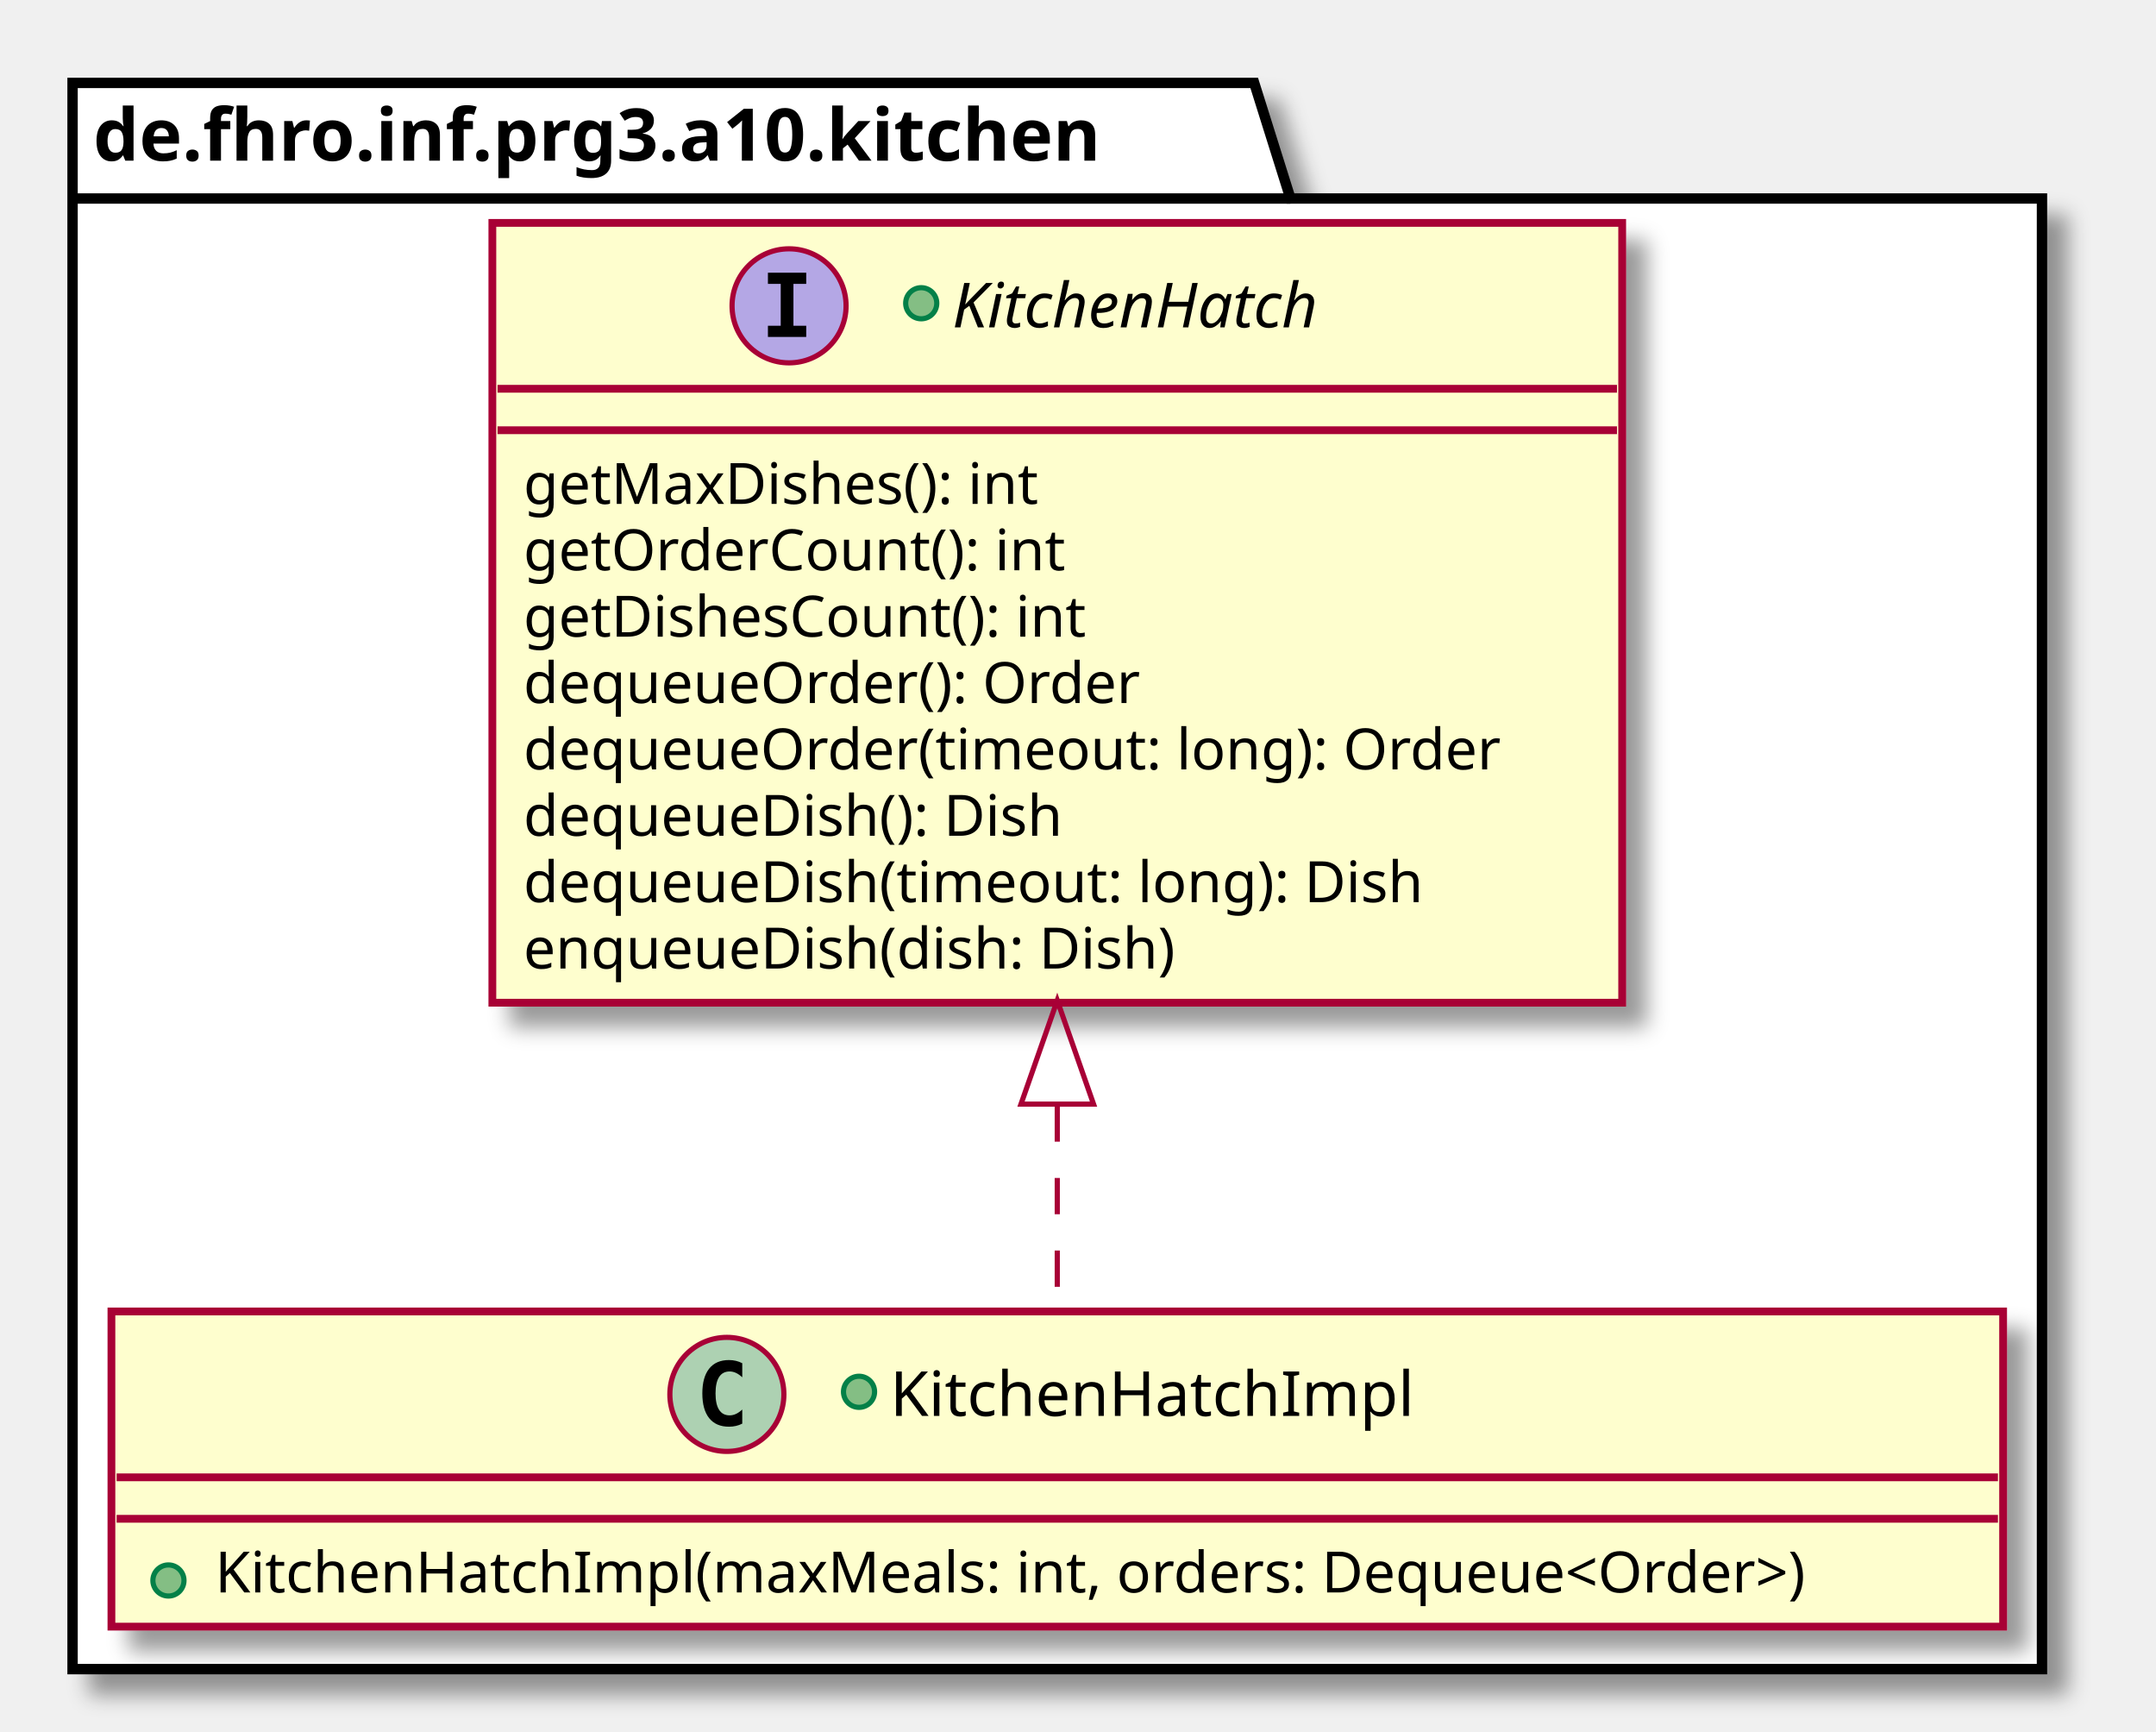
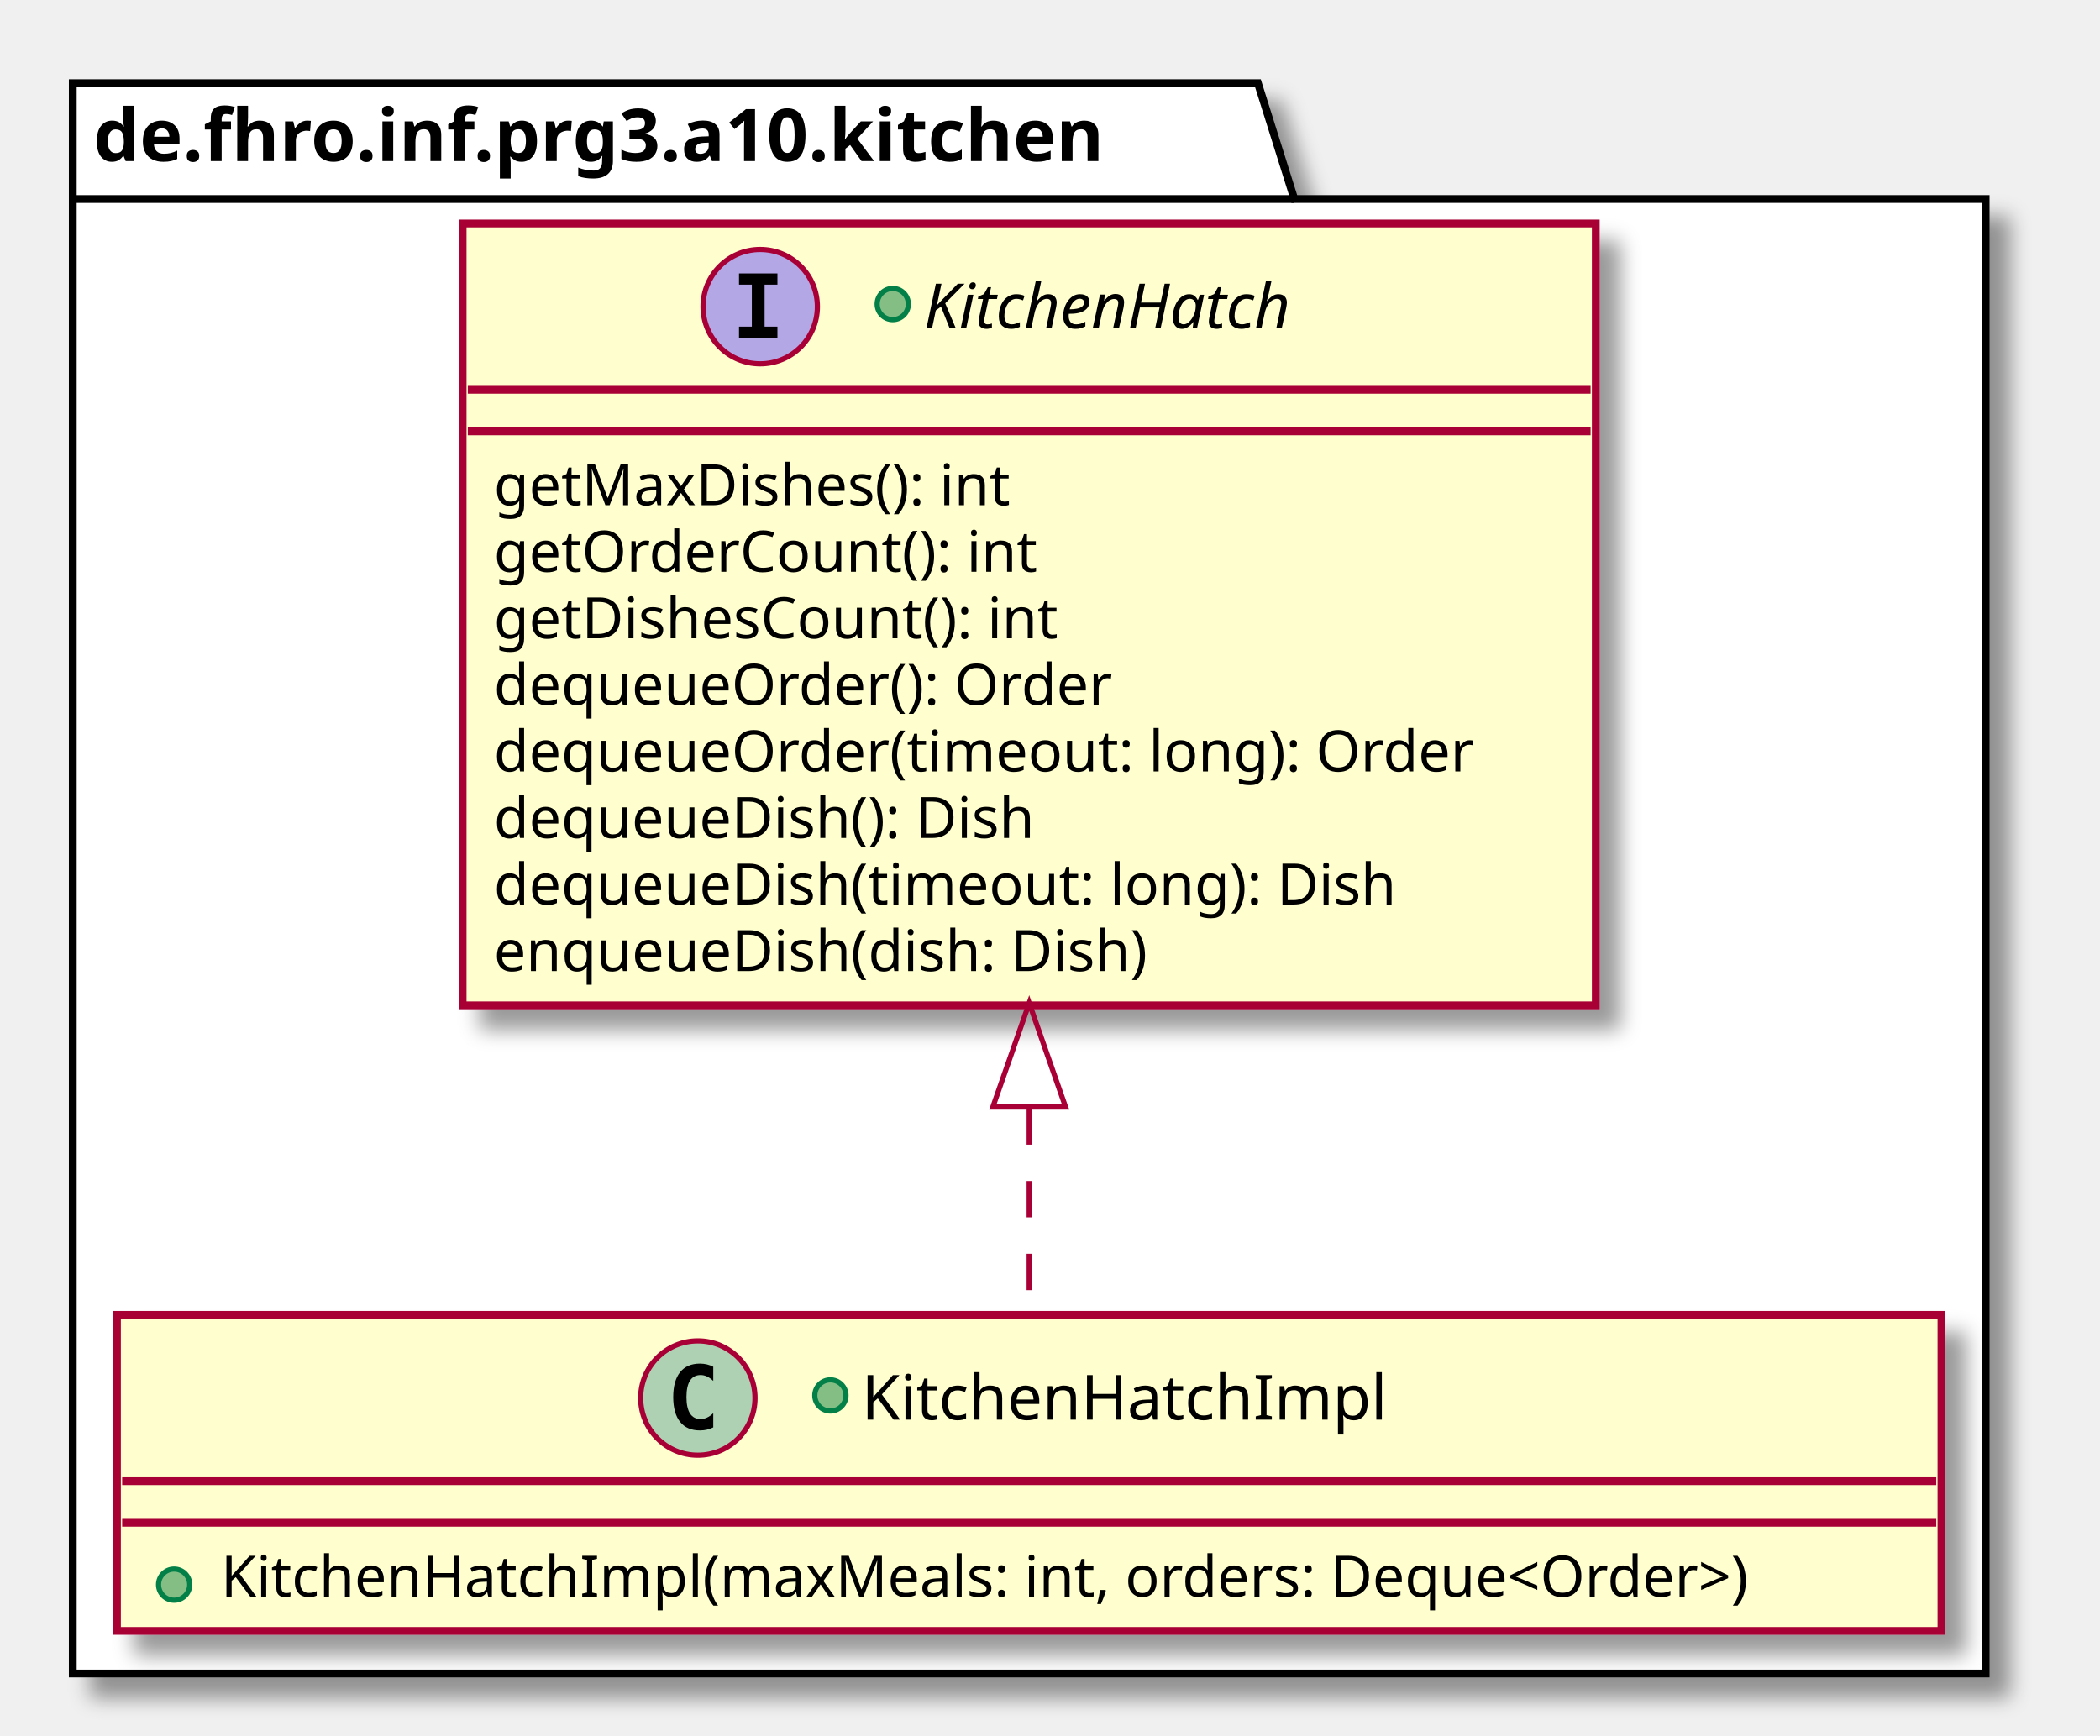
- <svg xmlns="http://www.w3.org/2000/svg" contentScriptType="application/ecmascript" contentStyleType="text/css" height="334px" preserveAspectRatio="none" style="width:416px;height:334px;" version="1.1" viewBox="0 0 416 334" width="416px" zoomAndPan="magnify">
+ <svg xmlns="http://www.w3.org/2000/svg" contentScriptType="application/ecmascript" contentStyleType="text/css" height="334px" preserveAspectRatio="none" style="width:404px;height:334px;" version="1.1" viewBox="0 0 404 334" width="404px" zoomAndPan="magnify">
  <defs>
-     <filter height="300%" id="f1ef3m4t1mu8rx" width="300%" x="-1" y="-1">
+     <filter height="300%" id="fdt548iussaeb" width="300%" x="-1" y="-1">
      <feGaussianBlur result="blurOut" stdDeviation="2.0" />
      <feColorMatrix in="blurOut" result="blurOut2" type="matrix" values="0 0 0 0 0 0 0 0 0 0 0 0 0 0 0 0 0 0 .4 0" />
      <feOffset dx="4.0" dy="4.0" in="blurOut2" result="blurOut3" />
      <feBlend in="SourceGraphic" in2="blurOut3" mode="normal" />
    </filter>
  </defs>
  <g>
-     <polygon fill="#FFFFFF" filter="url(#f1ef3m4t1mu8rx)" points="14,16,242,16,249,38.297,394,38.297,394,322,14,322,14,16" style="stroke: #000000; stroke-width: 2.0;" />
-     <line style="stroke: #000000; stroke-width: 2.0;" x1="14" x2="249" y1="38.297" y2="38.297" />
+     <polygon fill="#FFFFFF" filter="url(#fdt548iussaeb)" points="14,16,242,16,249,38.297,382,38.297,382,322,14,322,14,16" style="stroke: #000000; stroke-width: 1.5;" />
+     <line style="stroke: #000000; stroke-width: 1.5;" x1="14" x2="249" y1="38.297" y2="38.297" />
    <text fill="#000000" font-family="sans-serif" font-size="14" font-weight="bold" lengthAdjust="spacingAndGlyphs" textLength="222" x="18" y="30.995">de.fhro.inf.prg3.a10.kitchen</text>
-     <rect fill="#FEFECE" filter="url(#f1ef3m4t1mu8rx)" height="150.438" id="KitchenHatch" style="stroke: #A80036; stroke-width: 1.5;" width="218" x="95" y="43" />
-     <ellipse cx="152.25" cy="59" fill="#B4A7E5" rx="11" ry="11" style="stroke: #A80036; stroke-width: 1.0;" />
-     <path d="M148.172,54.766 L148.172,52.609 L155.562,52.609 L155.562,54.766 L153.094,54.766 L153.094,62.844 L155.562,62.844 L155.562,65 L148.172,65 L148.172,62.844 L150.641,62.844 L150.641,54.766 L148.172,54.766 Z " />
-     <ellipse cx="177.75" cy="58.5" fill="#84BE84" rx="3" ry="3" style="stroke: #038048; stroke-width: 1.0;" />
-     <text fill="#000000" font-family="sans-serif" font-size="12" font-style="italic" lengthAdjust="spacingAndGlyphs" textLength="84" x="183.75" y="63.154">KitchenHatch</text>
-     <line style="stroke: #A80036; stroke-width: 1.5;" x1="96" x2="312" y1="75" y2="75" />
-     <line style="stroke: #A80036; stroke-width: 1.5;" x1="96" x2="312" y1="83" y2="83" />
-     <text fill="#000000" font-family="sans-serif" font-size="11" lengthAdjust="spacingAndGlyphs" textLength="109" x="101" y="97.21">getMaxDishes(): int</text>
-     <text fill="#000000" font-family="sans-serif" font-size="11" lengthAdjust="spacingAndGlyphs" textLength="114" x="101" y="110.015">getOrderCount(): int</text>
-     <text fill="#000000" font-family="sans-serif" font-size="11" lengthAdjust="spacingAndGlyphs" textLength="120" x="101" y="122.82">getDishesCount(): int</text>
-     <text fill="#000000" font-family="sans-serif" font-size="11" lengthAdjust="spacingAndGlyphs" textLength="131" x="101" y="135.625">dequeueOrder(): Order</text>
-     <text fill="#000000" font-family="sans-serif" font-size="11" lengthAdjust="spacingAndGlyphs" textLength="206" x="101" y="148.429">dequeueOrder(timeout: long): Order</text>
-     <text fill="#000000" font-family="sans-serif" font-size="11" lengthAdjust="spacingAndGlyphs" textLength="115" x="101" y="161.234">dequeueDish(): Dish</text>
-     <text fill="#000000" font-family="sans-serif" font-size="11" lengthAdjust="spacingAndGlyphs" textLength="190" x="101" y="174.039">dequeueDish(timeout: long): Dish</text>
-     <text fill="#000000" font-family="sans-serif" font-size="11" lengthAdjust="spacingAndGlyphs" textLength="139" x="101" y="186.843">enqueueDish(dish: Dish)</text>
-     <rect fill="#FEFECE" filter="url(#f1ef3m4t1mu8rx)" height="60.805" id="KitchenHatchImpl" style="stroke: #A80036; stroke-width: 1.5;" width="365" x="21.5" y="253" />
-     <ellipse cx="140.25" cy="269" fill="#ADD1B2" rx="11" ry="11" style="stroke: #A80036; stroke-width: 1.0;" />
-     <path d="M143.219,274.641 Q142.641,274.938 142,275.086 Q141.359,275.234 140.656,275.234 Q138.156,275.234 136.836,273.586 Q135.516,271.938 135.516,268.812 Q135.516,265.688 136.836,264.031 Q138.156,262.375 140.656,262.375 Q141.359,262.375 142.008,262.531 Q142.656,262.688 143.219,262.984 L143.219,265.703 Q142.594,265.125 142,264.852 Q141.406,264.578 140.781,264.578 Q139.438,264.578 138.75,265.648 Q138.062,266.719 138.062,268.812 Q138.062,270.906 138.75,271.977 Q139.438,273.047 140.781,273.047 Q141.406,273.047 142,272.773 Q142.594,272.5 143.219,271.922 L143.219,274.641 Z " />
-     <ellipse cx="165.75" cy="268.5" fill="#84BE84" rx="3" ry="3" style="stroke: #038048; stroke-width: 1.0;" />
-     <text fill="#000000" font-family="sans-serif" font-size="12" lengthAdjust="spacingAndGlyphs" textLength="108" x="171.75" y="273.154">KitchenHatchImpl</text>
-     <line style="stroke: #A80036; stroke-width: 1.5;" x1="22.5" x2="385.5" y1="285" y2="285" />
-     <line style="stroke: #A80036; stroke-width: 1.5;" x1="22.5" x2="385.5" y1="293" y2="293" />
-     <ellipse cx="32.5" cy="304.902" fill="#84BE84" rx="3" ry="3" style="stroke: #038048; stroke-width: 1.0;" />
-     <text fill="#000000" font-family="sans-serif" font-size="11" lengthAdjust="spacingAndGlyphs" textLength="339" x="41.5" y="307.21">KitchenHatchImpl(maxMeals: int, orders: Dequeue&lt;Order&gt;)</text>
-     <path d="M204,213.246 C204,227.456 204,241.163 204,252.638 " fill="none" id="KitchenHatch-KitchenHatchImpl" style="stroke: #A80036; stroke-width: 1.0; stroke-dasharray: 7.0,7.0;" />
-     <polygon fill="none" points="197,213.002,204,193.002,211,213.002,197,213.002" style="stroke: #A80036; stroke-width: 1.0;" />
+     <rect fill="#FEFECE" filter="url(#fdt548iussaeb)" height="150.438" id="KitchenHatch" style="stroke: #A80036; stroke-width: 1.5;" width="218" x="89" y="43" />
+     <ellipse cx="146.25" cy="59" fill="#B4A7E5" rx="11" ry="11" style="stroke: #A80036; stroke-width: 1.0;" />
+     <path d="M142.172,54.766 L142.172,52.609 L149.562,52.609 L149.562,54.766 L147.094,54.766 L147.094,62.844 L149.562,62.844 L149.562,65 L142.172,65 L142.172,62.844 L144.641,62.844 L144.641,54.766 L142.172,54.766 Z " />
+     <ellipse cx="171.75" cy="58.5" fill="#84BE84" rx="3" ry="3" style="stroke: #038048; stroke-width: 1.0;" />
+     <text fill="#000000" font-family="sans-serif" font-size="12" font-style="italic" lengthAdjust="spacingAndGlyphs" textLength="84" x="177.75" y="63.154">KitchenHatch</text>
+     <line style="stroke: #A80036; stroke-width: 1.5;" x1="90" x2="306" y1="75" y2="75" />
+     <line style="stroke: #A80036; stroke-width: 1.5;" x1="90" x2="306" y1="83" y2="83" />
+     <text fill="#000000" font-family="sans-serif" font-size="11" lengthAdjust="spacingAndGlyphs" textLength="109" x="95" y="97.21">getMaxDishes(): int</text>
+     <text fill="#000000" font-family="sans-serif" font-size="11" lengthAdjust="spacingAndGlyphs" textLength="114" x="95" y="110.015">getOrderCount(): int</text>
+     <text fill="#000000" font-family="sans-serif" font-size="11" lengthAdjust="spacingAndGlyphs" textLength="120" x="95" y="122.82">getDishesCount(): int</text>
+     <text fill="#000000" font-family="sans-serif" font-size="11" lengthAdjust="spacingAndGlyphs" textLength="131" x="95" y="135.625">dequeueOrder(): Order</text>
+     <text fill="#000000" font-family="sans-serif" font-size="11" lengthAdjust="spacingAndGlyphs" textLength="206" x="95" y="148.429">dequeueOrder(timeout: long): Order</text>
+     <text fill="#000000" font-family="sans-serif" font-size="11" lengthAdjust="spacingAndGlyphs" textLength="115" x="95" y="161.234">dequeueDish(): Dish</text>
+     <text fill="#000000" font-family="sans-serif" font-size="11" lengthAdjust="spacingAndGlyphs" textLength="190" x="95" y="174.039">dequeueDish(timeout: long): Dish</text>
+     <text fill="#000000" font-family="sans-serif" font-size="11" lengthAdjust="spacingAndGlyphs" textLength="139" x="95" y="186.843">enqueueDish(dish: Dish)</text>
+     <rect fill="#FEFECE" filter="url(#fdt548iussaeb)" height="60.805" id="KitchenHatchImpl" style="stroke: #A80036; stroke-width: 1.5;" width="351" x="22.5" y="253" />
+     <ellipse cx="134.25" cy="269" fill="#ADD1B2" rx="11" ry="11" style="stroke: #A80036; stroke-width: 1.0;" />
+     <path d="M137.219,274.641 Q136.641,274.938 136,275.086 Q135.359,275.234 134.656,275.234 Q132.156,275.234 130.836,273.586 Q129.516,271.938 129.516,268.812 Q129.516,265.688 130.836,264.031 Q132.156,262.375 134.656,262.375 Q135.359,262.375 136.008,262.531 Q136.656,262.688 137.219,262.984 L137.219,265.703 Q136.594,265.125 136,264.852 Q135.406,264.578 134.781,264.578 Q133.438,264.578 132.75,265.648 Q132.062,266.719 132.062,268.812 Q132.062,270.906 132.75,271.977 Q133.438,273.047 134.781,273.047 Q135.406,273.047 136,272.773 Q136.594,272.5 137.219,271.922 L137.219,274.641 Z " />
+     <ellipse cx="159.75" cy="268.5" fill="#84BE84" rx="3" ry="3" style="stroke: #038048; stroke-width: 1.0;" />
+     <text fill="#000000" font-family="sans-serif" font-size="12" lengthAdjust="spacingAndGlyphs" textLength="108" x="165.75" y="273.154">KitchenHatchImpl</text>
+     <line style="stroke: #A80036; stroke-width: 1.5;" x1="23.5" x2="372.5" y1="285" y2="285" />
+     <line style="stroke: #A80036; stroke-width: 1.5;" x1="23.5" x2="372.5" y1="293" y2="293" />
+     <ellipse cx="33.5" cy="304.902" fill="#84BE84" rx="3" ry="3" style="stroke: #038048; stroke-width: 1.0;" />
+     <text fill="#000000" font-family="sans-serif" font-size="11" lengthAdjust="spacingAndGlyphs" textLength="325" x="42.5" y="307.21">KitchenHatchImpl(maxMeals: int, orders: Deque&lt;Order&gt;)</text>
+     <path d="M198,213.246 C198,227.456 198,241.163 198,252.638 " fill="none" id="KitchenHatch-KitchenHatchImpl" style="stroke: #A80036; stroke-width: 1.0; stroke-dasharray: 7.0,7.0;" />
+     <polygon fill="none" points="191,213.002,198,193.002,205,213.002,191,213.002" style="stroke: #A80036; stroke-width: 1.0;" />
  </g>
</svg>
